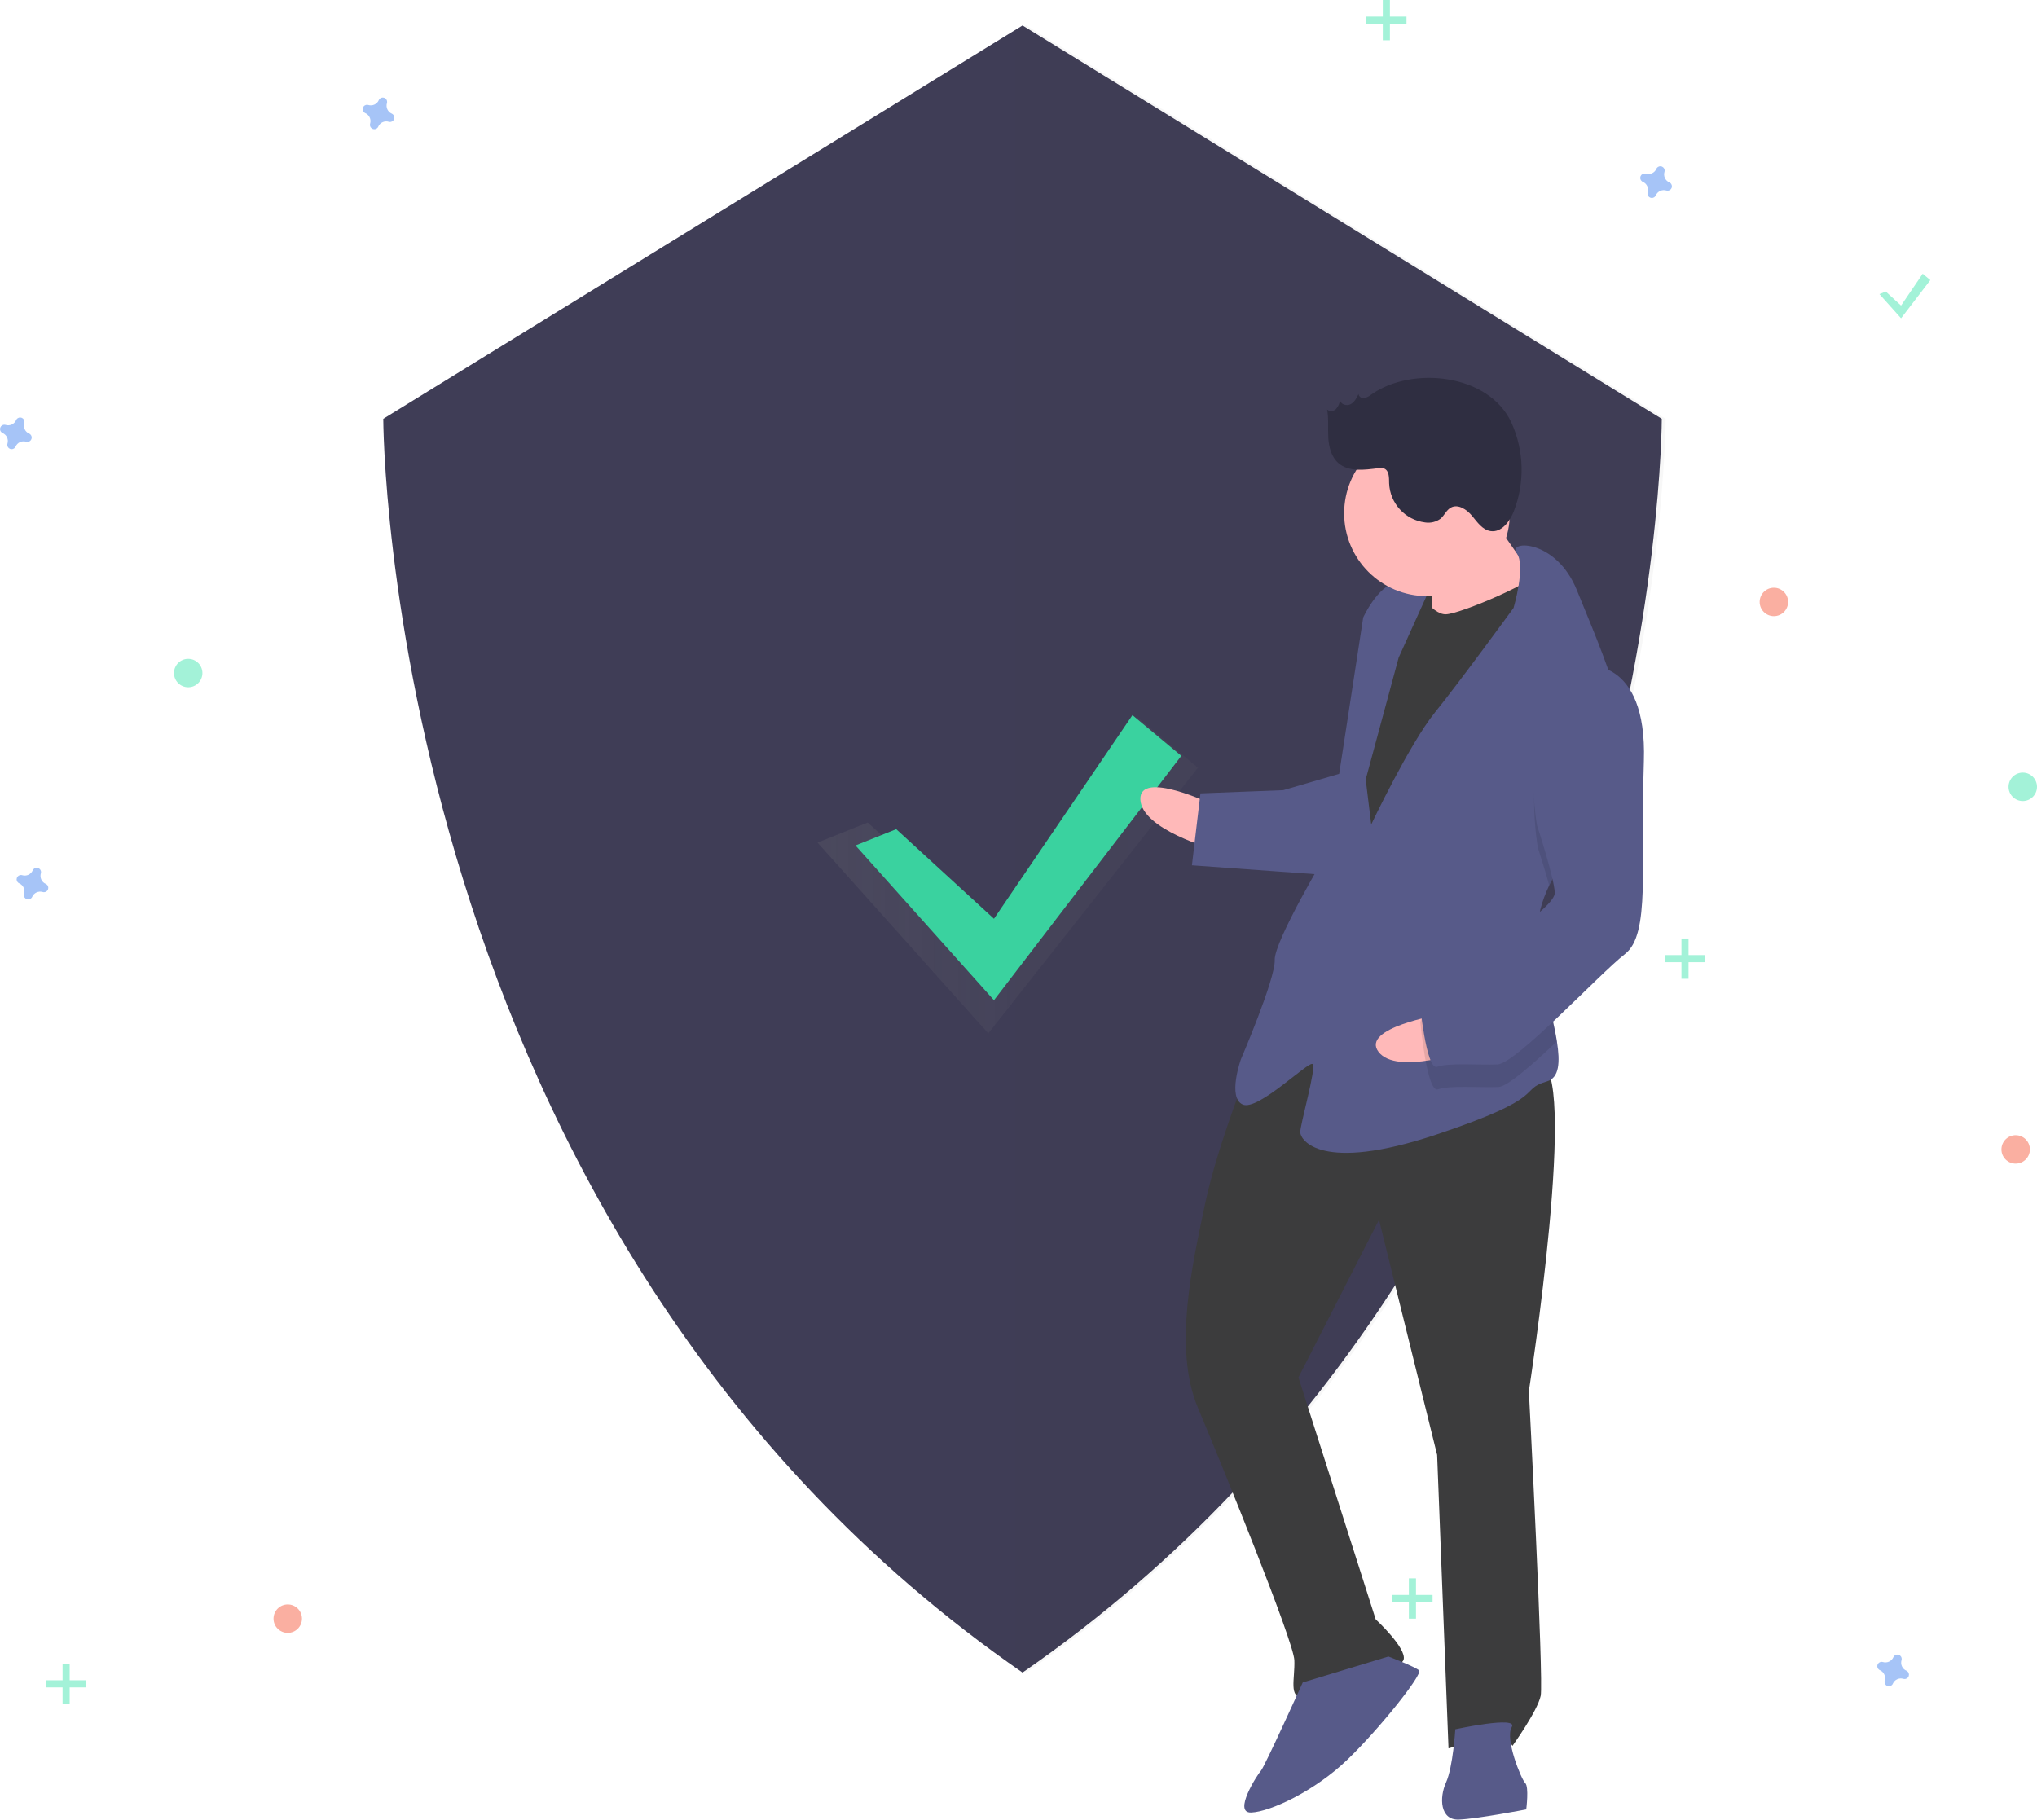
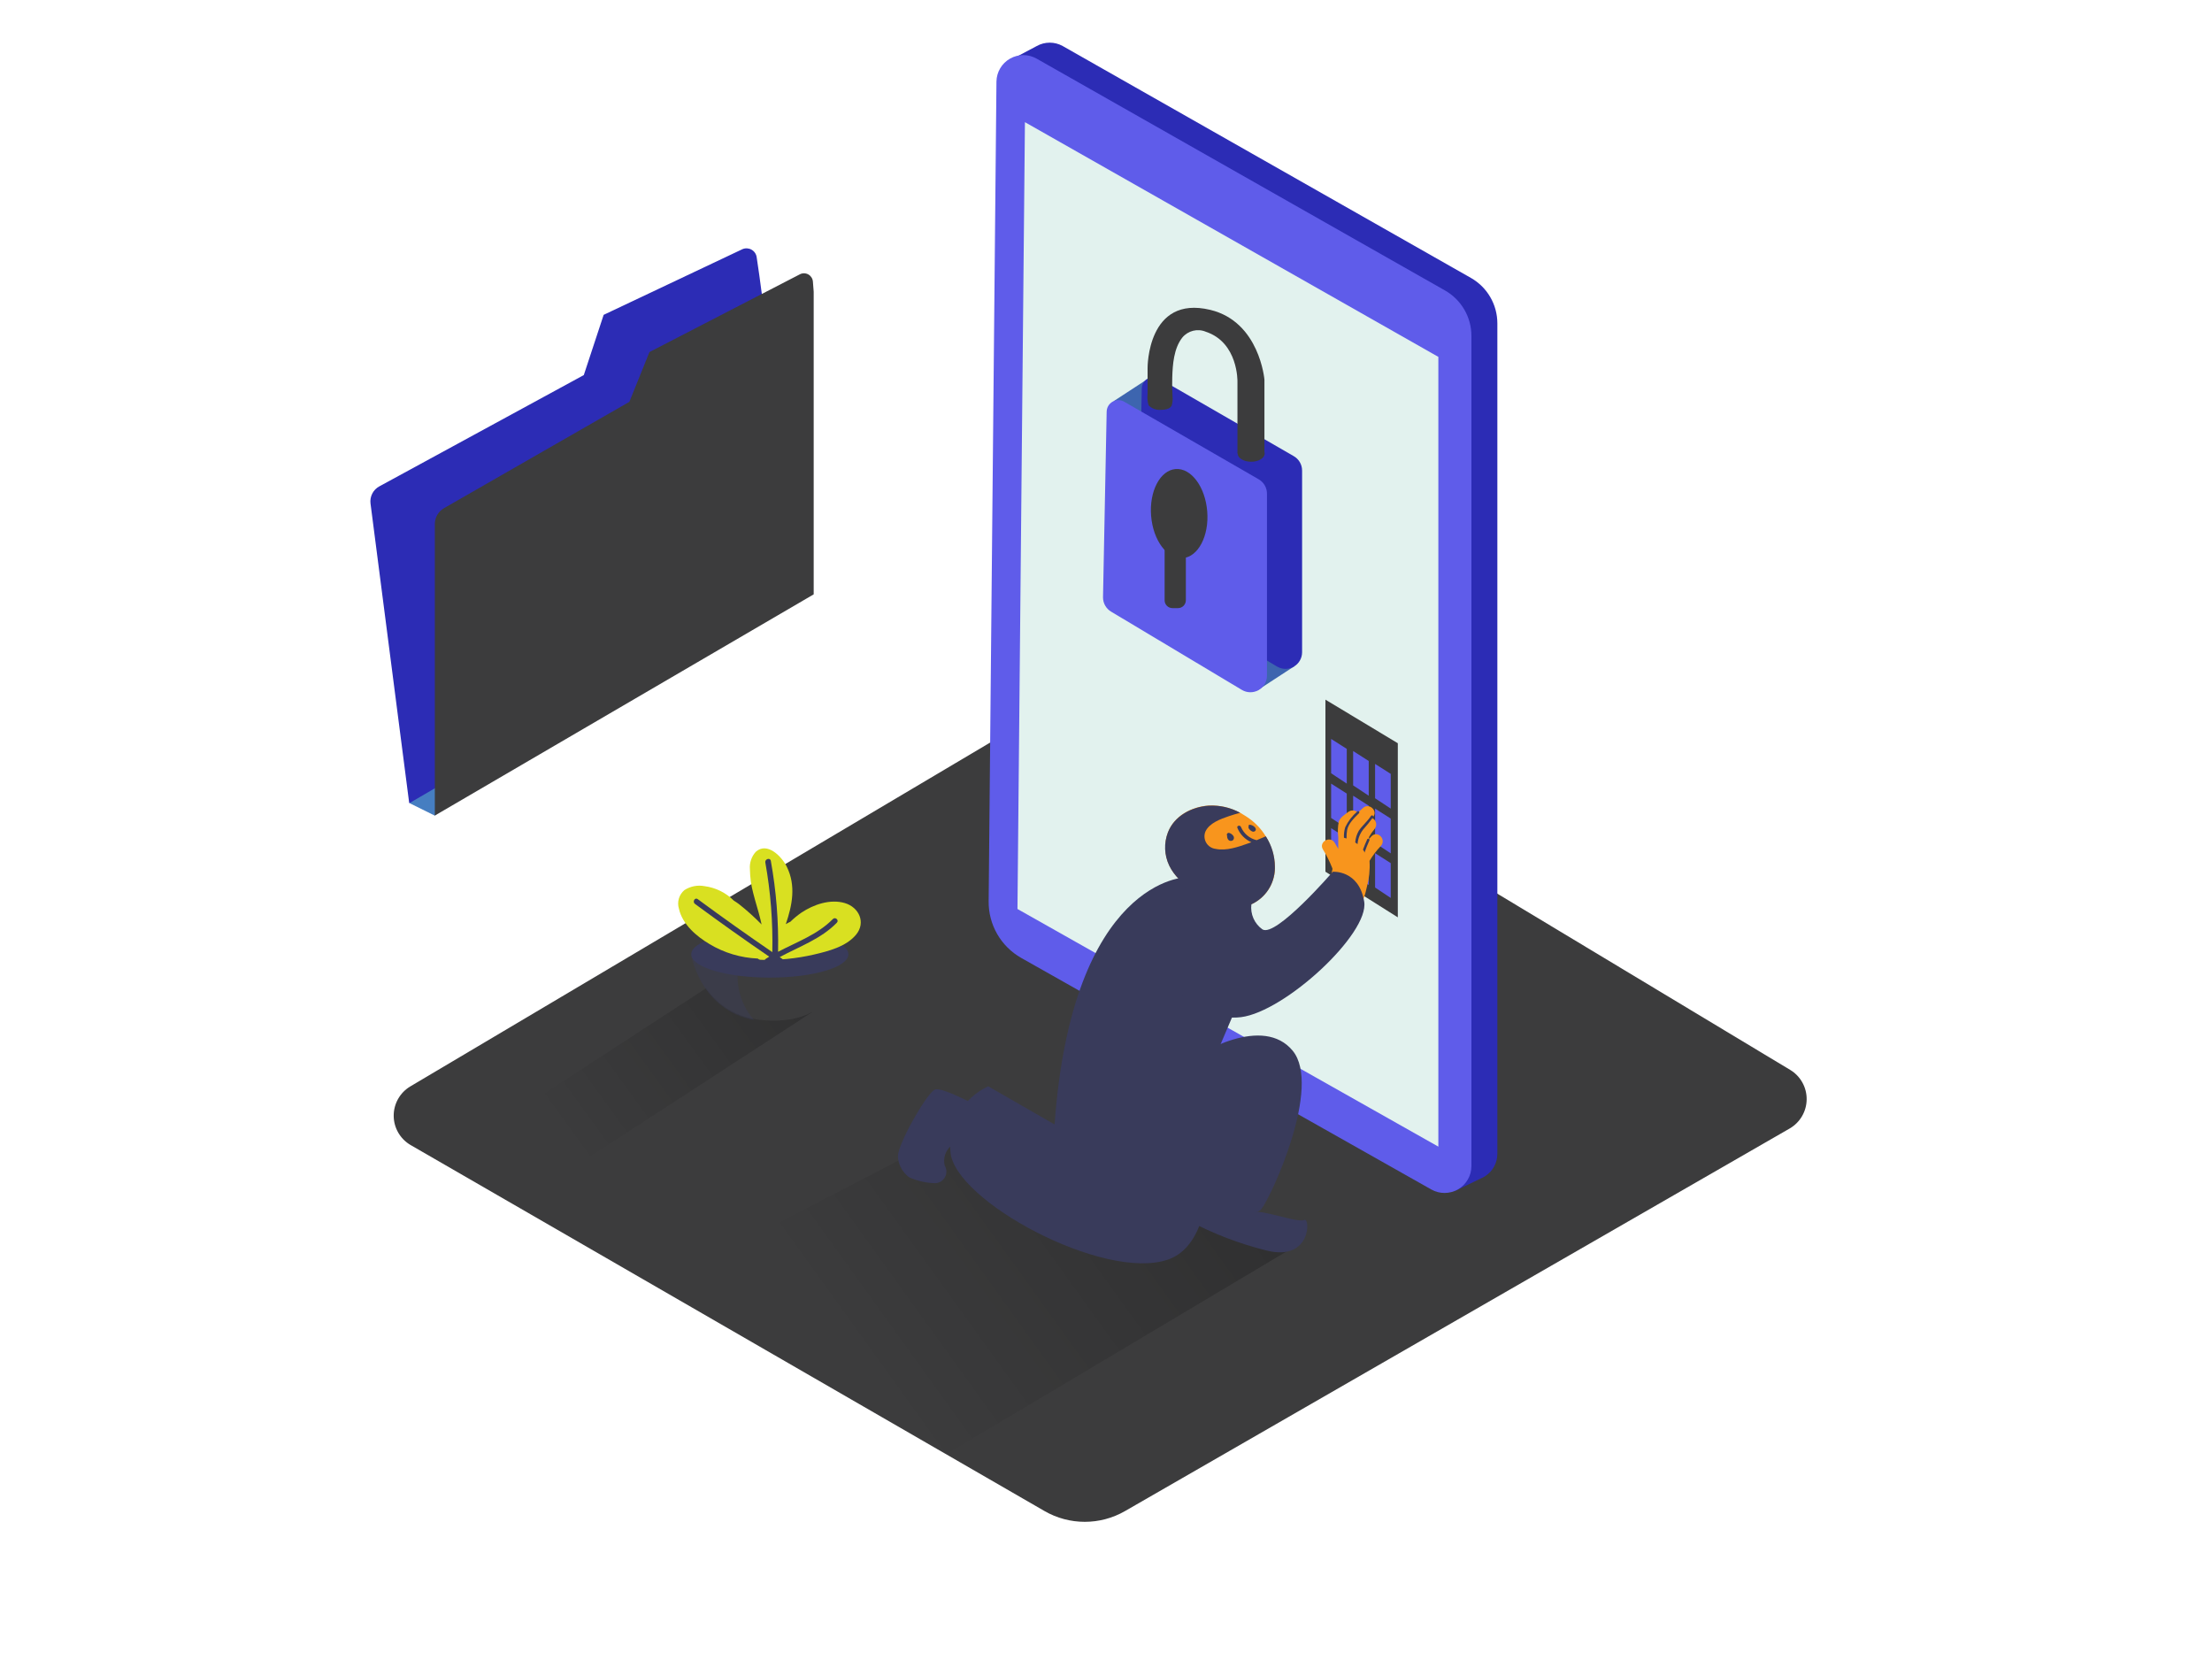
- <svg xmlns="http://www.w3.org/2000/svg" id="f921693e-33a8-40f4-b606-3710578972cc" data-name="Layer 1" width="859.399" height="767.784" viewBox="0 0 859.399 767.784">
+ <svg xmlns="http://www.w3.org/2000/svg" xmlns:xlink="http://www.w3.org/1999/xlink" viewBox="0 0 400 300" width="406" height="306" class="illustration styles_illustrationTablet__1DWOa">
  <defs>
-     <linearGradient id="b629f179-8ab2-4411-a7df-956765958247" x1="344.921" y1="369.397" x2="505.399" y2="369.397" gradientUnits="userSpaceOnUse">
-       <stop offset="0" stop-color="gray" stop-opacity="0.25" />
-       <stop offset="0.535" stop-color="gray" stop-opacity="0.12" />
-       <stop offset="1" stop-color="gray" stop-opacity="0.1" />
+     <linearGradient id="linear-gradient" x1="153.56" y1="244.76" x2="341.67" y2="109.44" gradientUnits="userSpaceOnUse">
+       <stop offset="0" stop-opacity="0" />
+       <stop offset="1" />
    </linearGradient>
+     <linearGradient id="linear-gradient-2" x1="100.62" y1="204.93" x2="237.06" y2="106.04" xlink:href="#linear-gradient" />
  </defs>
-   <path d="M601.7,76.854,331.998,242.825s0,342.314,269.702,529.031c269.702-186.717,269.702-529.031,269.702-529.031Z" transform="translate(-170.3004 -66.10811)" fill="#3f3d56" />
-   <path d="M603.31,76.854l-4.61,2.837V768.618c1.531,1.082,3.062,2.165,4.61,3.238,269.702-186.717,269.702-529.031,269.702-529.031Z" transform="translate(-170.3004 -66.10811)" fill="#3c3c3d" opacity="0.04" />
-   <g opacity="0.7">
-     <polygon points="366.106 347.068 416.949 393.674 479.977 302.75 505.399 323.935 416.949 436.044 344.921 355.542 366.106 347.068" fill="url(#b629f179-8ab2-4411-a7df-956765958247)" />
+   <g style="isolation: isolate;">
+     <g id="Layer_1" data-name="Layer 1">
+       <path d="M74.23,206.29l114.65,66.19a14.58,14.58,0,0,0,14.57,0l120.18-69.17a6.15,6.15,0,0,0,.1-10.59L205.5,121.58a6.15,6.15,0,0,0-6.3,0l-125,74.12A6.15,6.15,0,0,0,74.23,206.29Z" fill="#3c3c3d" />
+       <path d="M266,49.52,192.18,7.59a4.81,4.81,0,0,0-4.71,0h0l-5,2.65L185,11a5,5,0,0,0-.08.82L183.5,160a11.62,11.62,0,0,0,5.91,10.23l74.14,41.86a5,5,0,0,0,.46.22l-.93,2.31,4.64-2.25a4.94,4.94,0,0,0,.88-.46l0,0h0a4.8,4.8,0,0,0,2.17-4V57.74A9.45,9.45,0,0,0,266,49.52Z" fill="#2c2cb5" />
+       <path d="M170.92,204.73l-52.19,27.06s31.75,20.64,52.54,30.33l64.19-38.25" opacity="0.62" fill="url(#linear-gradient)" style="mix-blend-mode: multiply;" />
+       <path d="M184.69,172.48l74.14,41.86a4.86,4.86,0,0,0,7.25-4.23V60a9.45,9.45,0,0,0-4.78-8.22L187.45,9.86A4.86,4.86,0,0,0,180.19,14l-1.41,148.2A11.62,11.62,0,0,0,184.69,172.48Z" fill="#5f5cea" />
+       <polygon points="183.99 163.62 260.1 206.59 260.1 63.79 185.34 21.35 183.99 163.62" fill="#e2f2ee" />
+       <polygon points="239.68 125.77 239.68 156.88 252.77 165.13 252.77 133.65 239.68 125.77" fill="#3c3c3d" />
+       <polygon points="240.71 132.87 240.71 139.08 243.54 140.95 243.54 134.67 240.71 132.87" fill="#5f5cea" />
+       <polygon points="244.69 135.06 244.69 141.27 247.51 143.14 247.51 136.86 244.69 135.06" fill="#5f5cea" />
+       <polygon points="248.66 137.39 248.66 143.6 251.49 145.47 251.49 139.19 248.66 137.39" fill="#5f5cea" />
+       <polygon points="240.71 140.95 240.71 147.16 243.54 149.04 243.54 142.75 240.71 140.95" fill="#5f5cea" />
+       <polygon points="244.69 143.14 244.69 149.35 247.51 151.23 247.51 144.94 244.69 143.14" fill="#5f5cea" />
+       <polygon points="248.66 145.47 248.66 151.69 251.49 153.56 251.49 147.27 248.66 145.47" fill="#5f5cea" />
+       <polygon points="240.71 149.01 240.71 155.22 243.54 157.09 243.54 150.81 240.71 149.01" fill="#5f5cea" />
+       <polygon points="244.69 151.2 244.69 157.41 247.51 159.28 247.51 153 244.69 151.2" fill="#5f5cea" />
+       <polygon points="248.66 153.53 248.66 159.74 251.49 161.62 251.49 155.33 248.66 153.53" fill="#5f5cea" />
+       <path d="M225.12,146.74a11.26,11.26,0,0,1,5.44,9.21q0,.18,0,.35a7.3,7.3,0,0,1-4.27,6.46,7.76,7.76,0,0,1-4.84.06c-3.7-1-8.28-3.47-10-7.07a7.6,7.6,0,0,1-.24-6c1.15-3,4.27-4.62,7.35-4.84A10.91,10.91,0,0,1,225.12,146.74Z" fill="#f8951d" />
+       <path d="M228.9,150.48l-1.66.7a4.11,4.11,0,0,1-2.84-2.4c-.16-.39-.81-.22-.64.18a4.8,4.8,0,0,0,2.53,2.59l-.55.2c-1.8.64-4,1.41-5.92,1a2.28,2.28,0,0,1-1.83-3.16c.73-1.53,2.74-2.24,4.22-2.75.68-.23,1.36-.44,2.06-.61a10.67,10.67,0,0,0-5.73-1.29c-3.08.22-6.2,1.86-7.35,4.84a7.6,7.6,0,0,0,.24,6c1.74,3.6,6.32,6,10,7.07a7.76,7.76,0,0,0,4.84-.06,7.3,7.3,0,0,0,4.27-6.46q0-.18,0-.35A10.08,10.08,0,0,0,228.9,150.48Z" fill="#393b5b" />
+       <path d="M214.79,157.93c-.32-.24-20.88.31-24.09,44.65l-12-6.9a11.86,11.86,0,0,0-6.83,11.84c.61,8.8,27.68,23.45,39.29,19.51s6.48-31.71,6.48-31.71l6.76-15.89" fill="#393b5b" />
+       <path d="M213.77,216.18s12.43,4.18,14.34,1.69,10.93-22.21,5.65-28.62-16.65,0-20.34,3" fill="#393b5b" />
+       <path d="M226.58,218.46c1.53-.58,8.19,2,9.27,1.38s1.35,7.5-6.71,5.56a61.59,61.59,0,0,1-14.35-5.51s2.08-6,5.3-6.38" fill="#393b5b" />
+       <path d="M248,150.48l-.44.49,0-.37a9.19,9.19,0,0,1,1-1.44,1.28,1.28,0,0,0-.46-2l.09-.08c1.15-1.07-.58-2.79-1.72-1.72l-.92.83a1.33,1.33,0,0,0-1.75-.11c-.63.49-1.41.94-1.7,1.72a8.36,8.36,0,0,0-.1,2.81l0,2.13c-.21-.38-.43-.76-.66-1.12-.84-1.31-2.93-.12-2.11,1.23a20.72,20.72,0,0,1,1.63,3.24l.1.27c-.14.75-.29,1.49-.46,2.24a17.7,17.7,0,0,1-.48,2.27,1.07,1.07,0,0,0-.24,1.48,1.16,1.16,0,0,0,1.76.4,1.32,1.32,0,0,0,1.64-.09,1.21,1.21,0,0,0,.79,0,1.18,1.18,0,0,0,1.57.37c1.11-.6,1.36-2.32,1.64-3.43a14.19,14.19,0,0,0,.48-4.58s0-.07,0-.11a14.85,14.85,0,0,1,2-2.64C250.81,151.06,249.09,149.33,248,150.48Z" fill="#f8951d" />
+       <path d="M243.14,150.77l.36.1a8.05,8.05,0,0,1,.1-1.51c.21-1.19,1.33-2.24,2.16-3.07a.22.22,0,0,0-.31-.31,8.69,8.69,0,0,0-2.19,2.86,5.53,5.53,0,0,0-.23,1.9Z" fill="#393b5b" />
+       <path d="M247.91,146.8c-.65,1-1.56,1.73-2.2,2.68a4.86,4.86,0,0,0-.64,2.11q.22.14.42.3a4.87,4.87,0,0,1,1-2.63,23,23,0,0,0,1.81-2.24C248.45,146.78,248.07,146.56,247.91,146.8Z" fill="#393b5b" />
+       <path d="M247.25,151q-.43.93-.78,1.89l.16.23a.66.66,0,0,1,.11.32c.26-.75.56-1.49.89-2.22C247.75,151,247.37,150.78,247.25,151Z" fill="#393b5b" />
+       <path d="M226.29,162.77a4.83,4.83,0,0,0,2,4.54c2.43,1.5,12.72-10.42,12.72-10.42s4.73-.38,5.68,5.4-14.31,19.9-22.29,20.89-13.72-7.58-13.72-7.58,1.07-16.57,5.94-17.68" fill="#393b5b" />
+       <polygon points="74.08 144.49 78.63 146.74 81.29 144.2 85.09 139.85 77.69 138.45 74.08 144.49" fill="#467ec1" />
+       <path d="M134.27,44.31,109.16,56.19l-3.59,10.89L68.62,87.19A3.09,3.09,0,0,0,67,90.3l7,54.2,68.51-40-4.1-46.24c-.1-1.92-1-8.75-1.58-12.49A1.86,1.86,0,0,0,134.27,44.31Z" fill="#2c2cb5" />
+       <path d="M144.68,48.84,117.44,62.92l-3.63,9L80.3,91.14A3.32,3.32,0,0,0,78.63,94v52.73l68.51-40V52L147,50.2A1.62,1.62,0,0,0,144.68,48.84Z" fill="#3c3c3d" />
+       <path d="M164.81,212.31a12.15,12.15,0,0,0,4.25.89,2.09,2.09,0,0,0,1.79-3.15h0a3.52,3.52,0,0,1,1.09-3.56c.67-.49,2.4.24,3.56.82a2.08,2.08,0,0,0,2.17-.2l3.16-2.35a2.07,2.07,0,0,0-.23-3.47c-3.84-2.14-10.45-5.64-11.6-5-1.64,1-6.61,9.79-6.63,12.05A5,5,0,0,0,164,211.8,2.12,2.12,0,0,0,164.81,212.31Z" fill="#393b5b" />
+       <path d="M226.8,148.73a1.47,1.47,0,0,0-.75-.34c-.11,0-.25,0-.27.15a.74.74,0,0,0,0,.25.21.21,0,0,0,0,.19,1.38,1.38,0,0,0,.58.58.49.49,0,0,0,.68-.12C227.2,149.17,227,148.89,226.8,148.73Z" fill="#393b5b" />
+       <path d="M223,150.37a1.39,1.39,0,0,0-.74-.51.34.34,0,0,0-.36.51h0a1,1,0,0,0,.3.82.64.64,0,0,0,.75,0A.59.59,0,0,0,223,150.37Z" fill="#393b5b" />
+       <path d="M227.31,124.13s6.68-4.34,6.74-4.39-4.45-3.49-4.45-3.49L227,121.2" fill="#3d65af" />
+       <polyline points="201.38 71.8 207.34 67.91 208.82 75.78 202.78 74.56" fill="#3d65af" />
+       <path d="M209.65,67.72a2.12,2.12,0,0,0-3.18,1.79l-.66,33.59a3,3,0,0,0,1.47,2.58l23.63,14.09a3,3,0,0,0,4.55-2.58V84.35a3,3,0,0,0-1.56-2.64Z" fill="#2c2cb5" />
+       <path d="M203.3,71.9a2.12,2.12,0,0,0-3.18,1.79l-.66,33.59a3,3,0,0,0,1.47,2.58L224.56,124a3,3,0,0,0,4.55-2.58V88.53a3,3,0,0,0-1.56-2.64Z" fill="#5f5cea" />
+       <ellipse cx="213.23" cy="92.14" rx="5.09" ry="8.08" transform="translate(-6.65 17.23) rotate(-4.56)" fill="#3c3c3d" />
+       <rect x="210.6" y="93.27" width="3.84" height="15.95" rx="1.42" ry="1.42" fill="#3c3c3d" />
+       <ellipse cx="226.25" cy="81.28" rx="2.44" ry="1.47" fill="#3c3c3d" />
+       <path d="M218.86,55.29c-11.43-2.75-11.34,10.48-11.34,10.48v4.73a4.89,4.89,0,0,0,.19,2.06,2.76,2.76,0,0,0,2.15.81c.68,0,1.66-.11,2-.73a4.16,4.16,0,0,0,.17-1.79c-.07-1.1-.09-2.21-.05-3.31.07-2.38.28-5.28,1.81-7.23a3.67,3.67,0,0,1,4.27-1.06c5.87,1.95,5.71,9,5.71,9v13h4.88V67.91S227.78,57.44,218.86,55.29Z" fill="#3c3c3d" />
+       <path d="M130.68,176,93,200.51S85,199.3,105.76,209l41.14-26.75" opacity="0.62" fill="url(#linear-gradient-2)" style="mix-blend-mode: multiply;" />
+       <path d="M125,171.81s1.81,10.92,12.9,11.91c14.76,1.32,15.52-11.91,15.52-11.91" fill="#3c3c3d" />
+       <path d="M134,172h-9s1.64,9.87,11.35,11.69A12,12,0,0,1,134,172Z" fill="#393b5b" opacity="0.37" />
+       <ellipse cx="139.21" cy="171.81" rx="14.21" ry="4.22" fill="#393b5b" />
+       <path d="M152.77,162.55c-2.64-.78-5.66.26-7.85,1.73a15.33,15.33,0,0,0-2,1.65,6.83,6.83,0,0,0-.82.43c1.16-3.42,1.87-6.93.18-10.38-.88-1.8-3.53-4.58-5.61-2.7a4.17,4.17,0,0,0-1.06,3.16,17.53,17.53,0,0,0,.6,4.33c.4,1.6.92,3.17,1.31,4.77q.11.44.2.88a42.54,42.54,0,0,0-4.08-3.67c-.3-.23-.61-.44-.94-.64a9.14,9.14,0,0,0-5.3-2.62,5,5,0,0,0-3.63.71,3.18,3.18,0,0,0-1,3.37c.63,2.84,3.18,5,5.56,6.41a18.47,18.47,0,0,0,8.7,2.6.79.79,0,0,0,.55.23,37.59,37.59,0,0,0,9.55-.94c2.63-.61,5.86-1.42,7.67-3.6S155.36,163.32,152.77,162.55Z" fill="#d9e021" />
+       <path d="M150.63,165.42c-2.76,2.81-6.5,4.14-9.93,5.94a83.28,83.28,0,0,0-1.31-16.44c-.11-.63-1.07-.36-1,.26a81.83,81.83,0,0,1,1.27,16.24q-6.83-4.67-13.49-9.58c-.52-.38-1,.48-.5.86q6.63,4.89,13.43,9.54l-.62.39c-.54.35,0,1.21.5.86l.64-.4c0,.1,0,.21,0,.31,0,.64,1,.64,1,0v-.13l.35.24c.53.36,1-.5.5-.86l-.48-.33c3.55-1.91,7.45-3.27,10.32-6.2C151.79,165.67,151.08,165,150.63,165.42Z" fill="#393b5b" />
+     </g>
  </g>
-   <polygon points="378.106 349.868 419.349 387.674 477.777 301.75 498.399 318.935 419.349 422.044 360.921 356.742 378.106 349.868" fill="#3ad29f" />
-   <path d="M335.59,114.064a3.675,3.675,0,0,1-2.047-4.441,1.766,1.766,0,0,0,.08-.408h0a1.843,1.843,0,0,0-3.31-1.221h0a1.766,1.766,0,0,0-.204.362,3.675,3.675,0,0,1-4.441,2.047,1.766,1.766,0,0,0-.408-.08h0a1.843,1.843,0,0,0-1.221,3.31h0a1.766,1.766,0,0,0,.362.204,3.675,3.675,0,0,1,2.047,4.441,1.766,1.766,0,0,0-.08.408h0a1.843,1.843,0,0,0,3.31,1.221h0a1.766,1.766,0,0,0,.204-.362,3.675,3.675,0,0,1,4.441-2.047,1.766,1.766,0,0,0,.408.08h0a1.843,1.843,0,0,0,1.221-3.31h0A1.766,1.766,0,0,0,335.59,114.064Z" transform="translate(-170.3004 -66.10811)" fill="#4d8af0" opacity="0.5" />
-   <path d="M189.59,439.064a3.675,3.675,0,0,1-2.047-4.441,1.766,1.766,0,0,0,.08-.408h0a1.843,1.843,0,0,0-3.31-1.221h0a1.766,1.766,0,0,0-.204.362,3.675,3.675,0,0,1-4.441,2.047,1.766,1.766,0,0,0-.408-.08h0a1.843,1.843,0,0,0-1.221,3.31h0a1.766,1.766,0,0,0,.362.204,3.675,3.675,0,0,1,2.047,4.441,1.766,1.766,0,0,0-.08.408h0a1.843,1.843,0,0,0,3.31,1.221h0a1.766,1.766,0,0,0,.204-.362,3.675,3.675,0,0,1,4.441-2.047,1.766,1.766,0,0,0,.408.08h0a1.843,1.843,0,0,0,1.221-3.31h0A1.766,1.766,0,0,0,189.59,439.064Z" transform="translate(-170.3004 -66.10811)" fill="#4d8af0" opacity="0.5" />
-   <circle cx="748.399" cy="254" r="6" fill="#f55f44" opacity="0.5" />
-   <circle cx="121.399" cy="683" r="6" fill="#f55f44" opacity="0.5" />
-   <circle cx="850.399" cy="485" r="6" fill="#f55f44" opacity="0.5" />
-   <path d="M874.59,143.064a3.675,3.675,0,0,1-2.047-4.441,1.766,1.766,0,0,0,.08-.408h0a1.843,1.843,0,0,0-3.31-1.221h0a1.766,1.766,0,0,0-.204.362,3.675,3.675,0,0,1-4.441,2.047,1.766,1.766,0,0,0-.408-.08h0a1.843,1.843,0,0,0-1.221,3.31h0a1.766,1.766,0,0,0,.362.204,3.675,3.675,0,0,1,2.047,4.441,1.766,1.766,0,0,0-.08.408h0a1.843,1.843,0,0,0,3.31,1.221h0a1.766,1.766,0,0,0,.204-.362,3.675,3.675,0,0,1,4.441-2.047,1.766,1.766,0,0,0,.408.08h0a1.843,1.843,0,0,0,1.221-3.31h0A1.766,1.766,0,0,0,874.59,143.064Z" transform="translate(-170.3004 -66.10811)" fill="#4d8af0" opacity="0.5" />
-   <path d="M974.59,771.064a3.675,3.675,0,0,1-2.047-4.441,1.766,1.766,0,0,0,.08-.408h0a1.843,1.843,0,0,0-3.31-1.221h0a1.766,1.766,0,0,0-.204.362,3.675,3.675,0,0,1-4.441,2.047,1.766,1.766,0,0,0-.408-.08h0a1.843,1.843,0,0,0-1.221,3.31h0a1.766,1.766,0,0,0,.362.204,3.675,3.675,0,0,1,2.047,4.441,1.766,1.766,0,0,0-.08.408h0a1.843,1.843,0,0,0,3.31,1.221h0a1.766,1.766,0,0,0,.204-.362,3.675,3.675,0,0,1,4.441-2.047,1.766,1.766,0,0,0,.408.08h0a1.843,1.843,0,0,0,1.221-3.31h0A1.766,1.766,0,0,0,974.59,771.064Z" transform="translate(-170.3004 -66.10811)" fill="#4d8af0" opacity="0.5" />
-   <path d="M182.59,249.064a3.675,3.675,0,0,1-2.047-4.441,1.766,1.766,0,0,0,.08-.408h0a1.843,1.843,0,0,0-3.31-1.221h0a1.766,1.766,0,0,0-.204.362,3.675,3.675,0,0,1-4.441,2.047,1.766,1.766,0,0,0-.408-.08h0a1.843,1.843,0,0,0-1.221,3.31h0a1.766,1.766,0,0,0,.362.204,3.675,3.675,0,0,1,2.047,4.441,1.766,1.766,0,0,0-.08.408h0a1.843,1.843,0,0,0,3.31,1.221h0a1.766,1.766,0,0,0,.204-.362,3.675,3.675,0,0,1,4.441-2.047,1.766,1.766,0,0,0,.408.08h0a1.843,1.843,0,0,0,1.221-3.31h0A1.766,1.766,0,0,0,182.59,249.064Z" transform="translate(-170.3004 -66.10811)" fill="#4d8af0" opacity="0.5" />
-   <circle cx="79.399" cy="284" r="6" fill="#47e6b1" opacity="0.5" />
-   <circle cx="853.399" cy="332" r="6" fill="#47e6b1" opacity="0.5" />
-   <g opacity="0.5">
-     <rect x="583.399" width="3" height="17" fill="#47e6b1" />
-     <rect x="753.7" y="66.108" width="3" height="17" transform="translate(659.5073 -746.6996) rotate(90)" fill="#47e6b1" />
-   </g>
-   <g opacity="0.5">
-     <rect x="594.399" y="666" width="3" height="17" fill="#47e6b1" />
-     <rect x="764.7" y="732.108" width="3" height="17" transform="translate(1336.507 -91.69959) rotate(90)" fill="#47e6b1" />
-   </g>
-   <g opacity="0.5">
-     <rect x="26.399" y="702" width="3" height="17" fill="#47e6b1" />
-     <rect x="196.7" y="768.108" width="3" height="17" transform="translate(804.5073 512.3004) rotate(90)" fill="#47e6b1" />
-   </g>
-   <g opacity="0.5">
-     <rect x="709.399" y="396" width="3" height="17" fill="#47e6b1" />
-     <rect x="879.7" y="462.108" width="3" height="17" transform="translate(1181.507 -476.6996) rotate(90)" fill="#47e6b1" />
-   </g>
-   <polygon points="795.606 123.018 802.049 128.924 811.177 115.5 814.399 118.185 802.049 134.294 792.921 124.092 795.606 123.018" fill="#47e6b1" opacity="0.5" />
-   <rect x="760.29" y="305.8" width="22.242" height="28.597" transform="translate(-182.1246 -35.97628) rotate(-2.22071)" fill="#3c3c3d" />
-   <path d="M681.71,405.459s-30.779-14.706-30.286-2.005,31.025,21.056,31.025,21.056Z" transform="translate(-170.3004 -66.10811)" fill="#ffb9b9" />
-   <path d="M698.597,512.919s-14.521,35.542-19.886,61.189-13.536,60.942-3.026,85.974,40.392,98.599,40.7,106.537-2.559,15.999,3.791,15.752,40.907-11.126,42.31-15.95-11.79-17.032-11.79-17.032L718.117,647.306,752.107,580.801l24.516,99.215,4.802,123.828s23.567-7.274,26.988-1.047c0,0,10.559-14.719,11.9-21.131s-4.987-128.591-4.987-128.591,21.632-139.163,4.169-138.486S733.633,473.402,698.597,512.919Z" transform="translate(-170.3004 -66.10811)" fill="#3c3c3d" />
-   <path d="M719.929,776.02s-16.109,35.603-17.635,37.252-12.023,17.955-4.085,17.648,26.68-8.984,40.476-22.239,31.984-36.219,30.335-37.745-12.947-5.858-12.947-5.858Z" transform="translate(-170.3004 -66.10811)" fill="#575a89" />
-   <path d="M784.292,795.784s-.972,15.937-3.901,22.41-2.559,15.999,5.378,15.691,28.453-4.283,28.453-4.283,1.218-9.587-.431-11.113-8.676-18.743-5.686-23.628S784.292,795.784,784.292,795.784Z" transform="translate(-170.3004 -66.10811)" fill="#575a89" />
-   <path d="M796.036,278.601s16.922,26.373,23.518,32.477-11.962,19.543-11.962,19.543l-33.215,4.468s.418-30.225-1.293-33.338S796.036,278.601,796.036,278.601Z" transform="translate(-170.3004 -66.10811)" fill="#ffb9b9" />
-   <path d="M767.165,313.109s6.843,12.454,13.193,12.208,39.196-14.239,40.599-19.064,10.88,34.557,10.88,34.557L751.465,482.25,731.86,468.701l9.499-83.045,7.802-44.821Z" transform="translate(-170.3004 -66.10811)" fill="#3c3c3d" />
-   <path d="M823.921,439.692c-3.206,6.707-5.208,13.7-4.931,20.86.012.318.025.635.053.952.761,14.693,6.173,31.686,8.115,44.044,1.409,8.865,1.008,15.336-4.18,16.856-12.577,3.668,1.834,6.289-46.826,22.485s-57.152,2.216-57.275-.959,6.891-27.296,5.242-28.822-23.074,19.974-29.548,17.045-.739-19.051-.739-19.051,14.583-33.954,14.275-41.892,22.089-45.375,22.089-45.375L745.432,326.671s5.858-12.947,13.734-14.842,14.411,2.621,14.411,2.621L760.397,343.58l-13.905,51.417,2.326,18.989s16.17-34.016,26.791-47.147,33.264-44.218,33.264-44.218,5.286-17.837,1.296-23.168c-3.991-5.346,16.647-6.147,25.446,15.771,4.664,11.616,12.236,28.939,16.979,45.068,4.227,14.289,6.223,27.646,2.036,35.281C848.229,407.237,832.129,422.568,823.921,439.692Z" transform="translate(-170.3004 -66.10811)" fill="#575a89" />
-   <path d="M854.629,395.573c-6.4,11.664-22.5,26.995-30.708,44.119-2.144-7.723-4.759-15.715-4.759-15.715s-10.031-53.669,19.64-67.539a19.858,19.858,0,0,1,13.791,3.853C856.82,374.581,858.817,387.938,854.629,395.573Z" transform="translate(-170.3004 -66.10811)" opacity="0.1" />
-   <path d="M736.843,392.191l-25.154,7.335-34.926,1.354-3.593,30.348,57.398,4.134S744.904,395.058,736.843,392.191Z" transform="translate(-170.3004 -66.10811)" fill="#575a89" />
-   <path d="M777.861,494.231s-33.652,5.583-25.971,15.71,37.492-.52,37.492-.52Z" transform="translate(-170.3004 -66.10811)" fill="#ffb9b9" />
-   <path d="M819.044,461.504c.761,14.693,6.173,31.686,8.115,44.044-10.72,10.146-20.914,19.095-24.756,19.244-7.938.308-20.7-.787-25.401.985s-7.458-28.33-7.458-28.33S772.349,487.8,784.865,482.545C793.313,478.99,809.506,469.347,819.044,461.504Z" transform="translate(-170.3004 -66.10811)" opacity="0.1" />
-   <path d="M838.433,346.913s26.865-4.222,25.414,40.353,2.832,73.027-7.973,81.396-45.903,46.298-53.84,46.606-20.7-.787-25.401.985-7.458-28.33-7.458-28.33,2.806-9.648,15.321-14.904,42.002-23.888,41.756-30.238-7.458-28.33-7.458-28.33S808.762,360.783,838.433,346.913Z" transform="translate(-170.3004 -66.10811)" fill="#575a89" />
-   <circle cx="602.045" cy="216.591" r="34.952" fill="#ffb9b9" />
-   <path d="M748.811,232.602a6.749,6.749,0,0,1-2.939,1.475,2.097,2.097,0,0,1-2.43-1.683c-.8,1.658-1.702,3.426-3.335,4.277s-4.157.137-4.393-1.689a7.706,7.706,0,0,1-1.774,3.744c-1.013.966-2.85,1.21-3.734.125.715,3.907.274,7.926.498,11.892s1.282,8.171,4.278,10.778c4.37,3.803,10.941,2.865,16.689,2.144a5.066,5.066,0,0,1,2.615.143c2.152.917,2.055,3.913,2.084,6.252a17.373,17.373,0,0,0,15.212,16.497,8.709,8.709,0,0,0,6.472-1.58c1.632-1.383,2.466-3.638,4.336-4.677,3.042-1.69,6.732.775,8.956,3.452s4.416,5.969,7.862,6.459c4.557.648,8.028-3.996,9.73-8.272a48.223,48.223,0,0,0-.958-37.47C798.467,223.729,765.964,220.448,748.811,232.602Z" transform="translate(-170.3004 -66.10811)" fill="#2f2e41" />
</svg>
